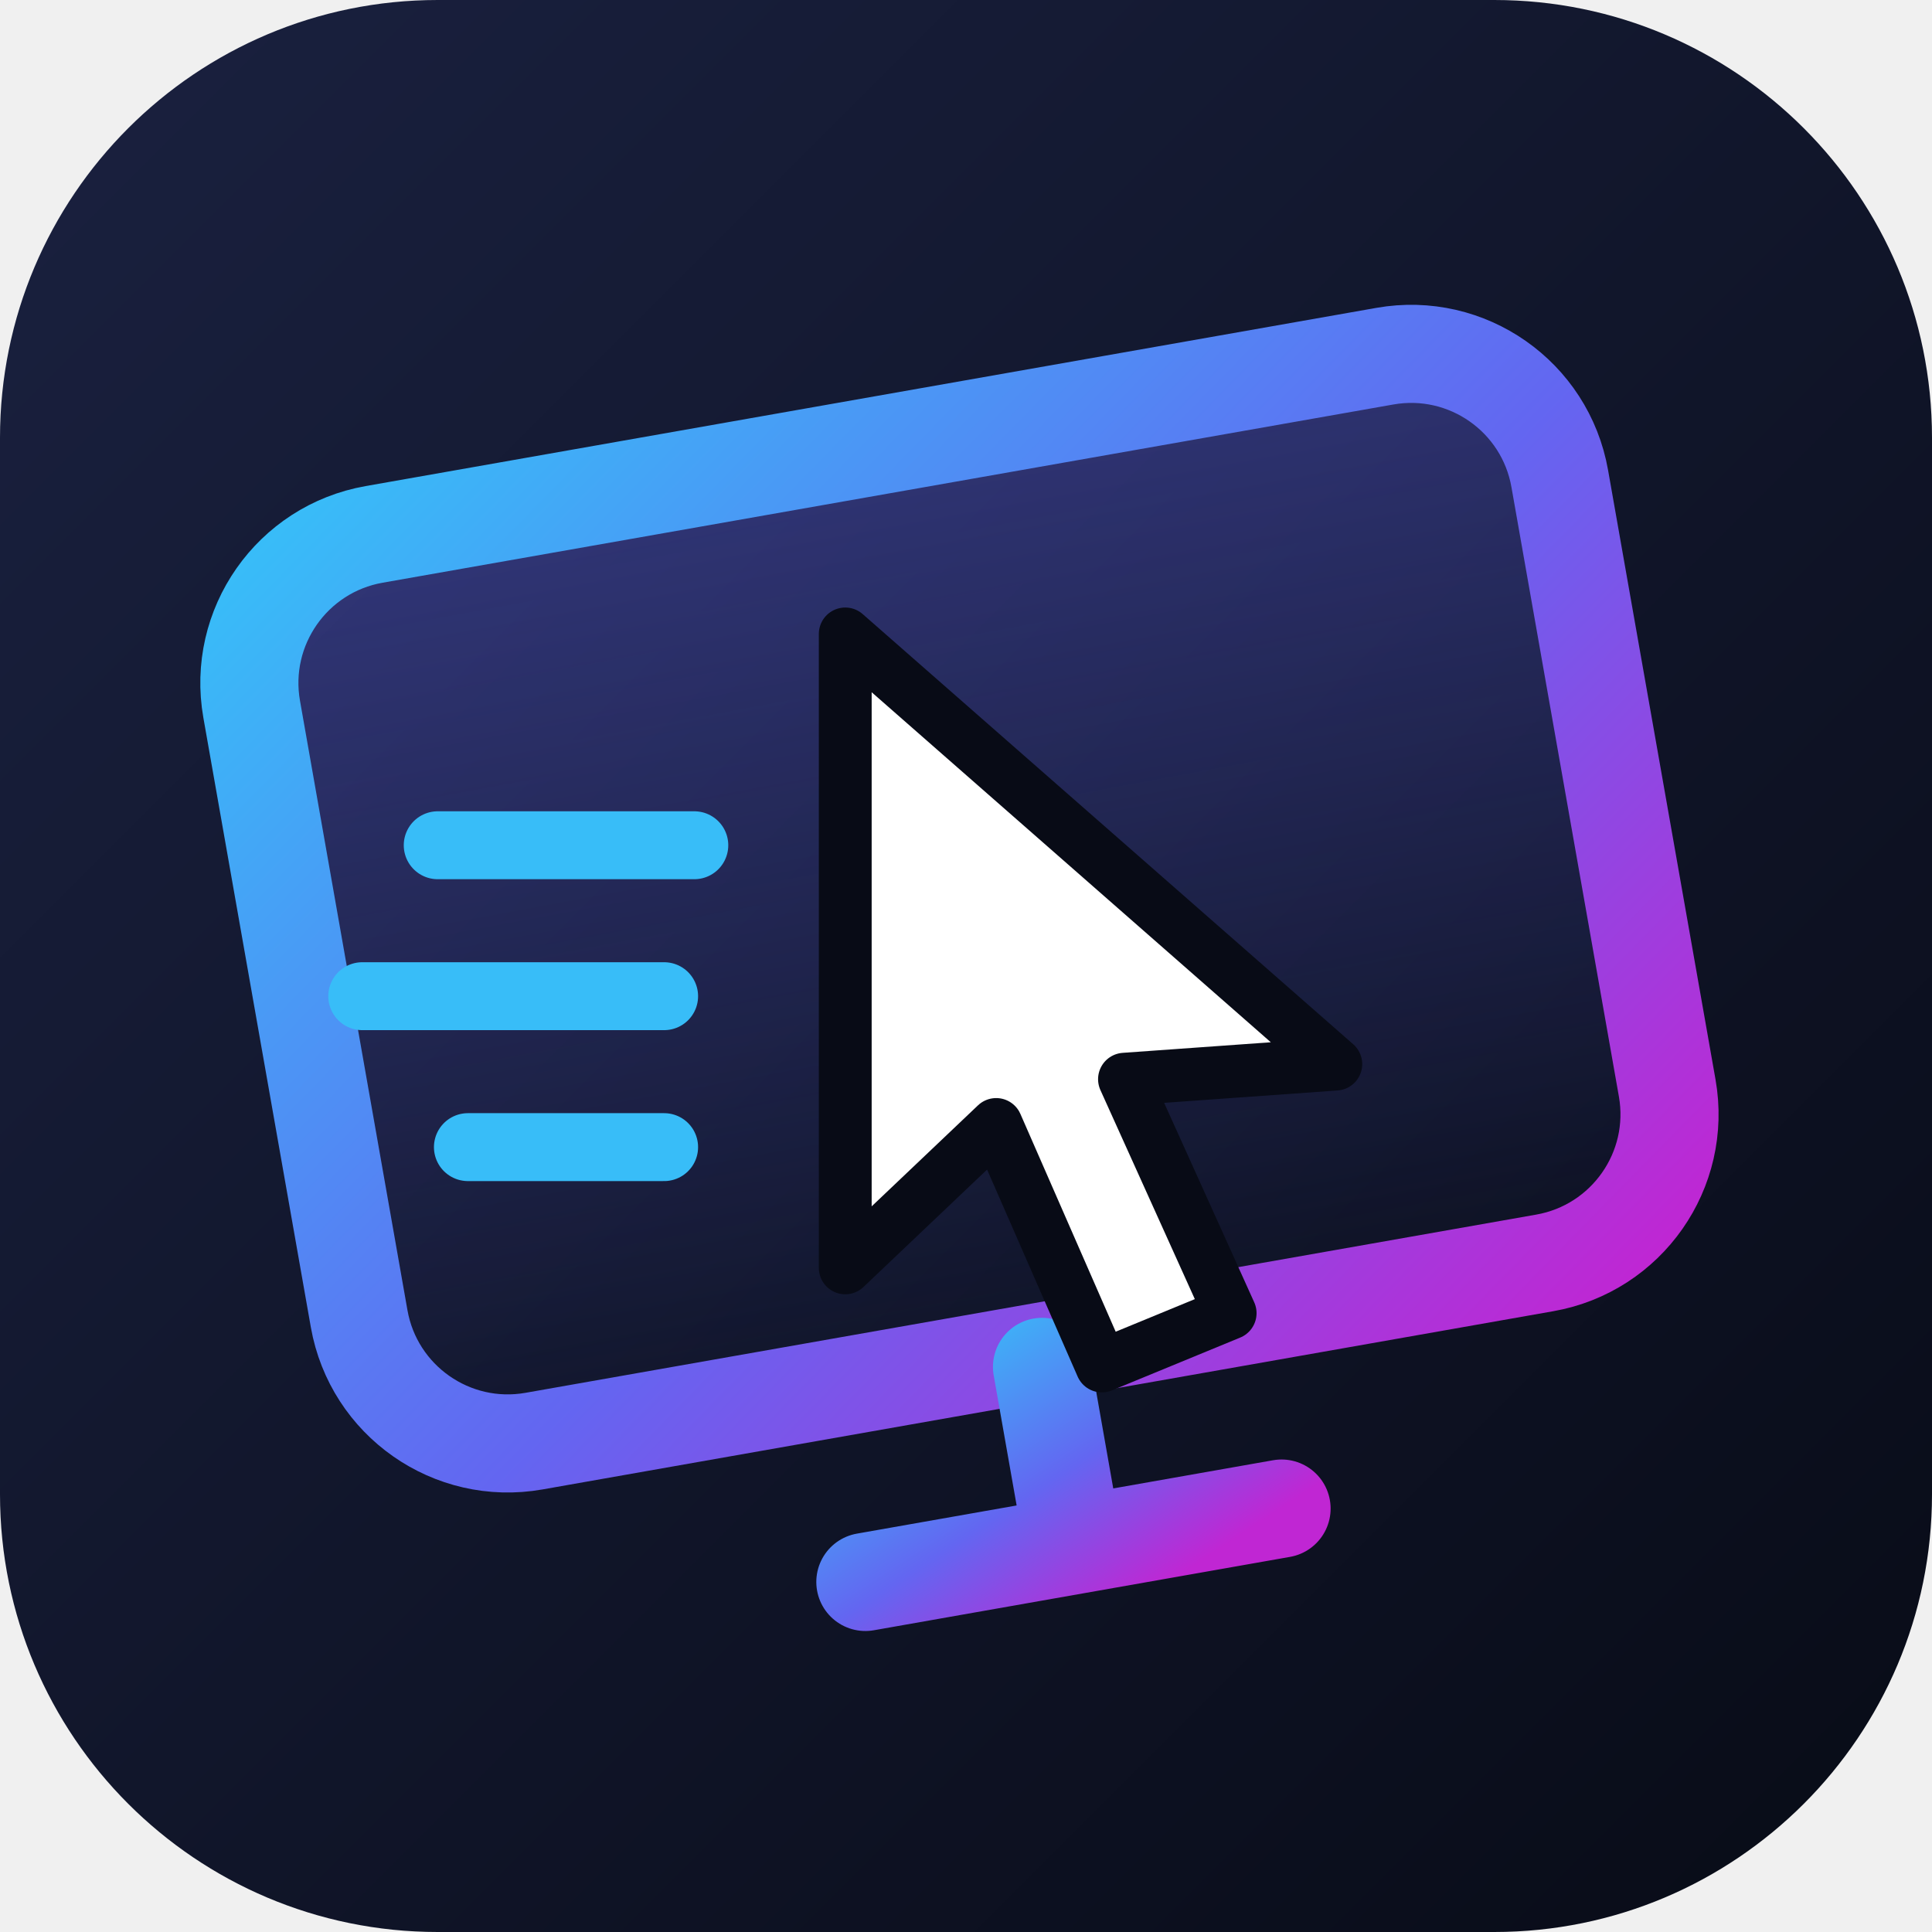
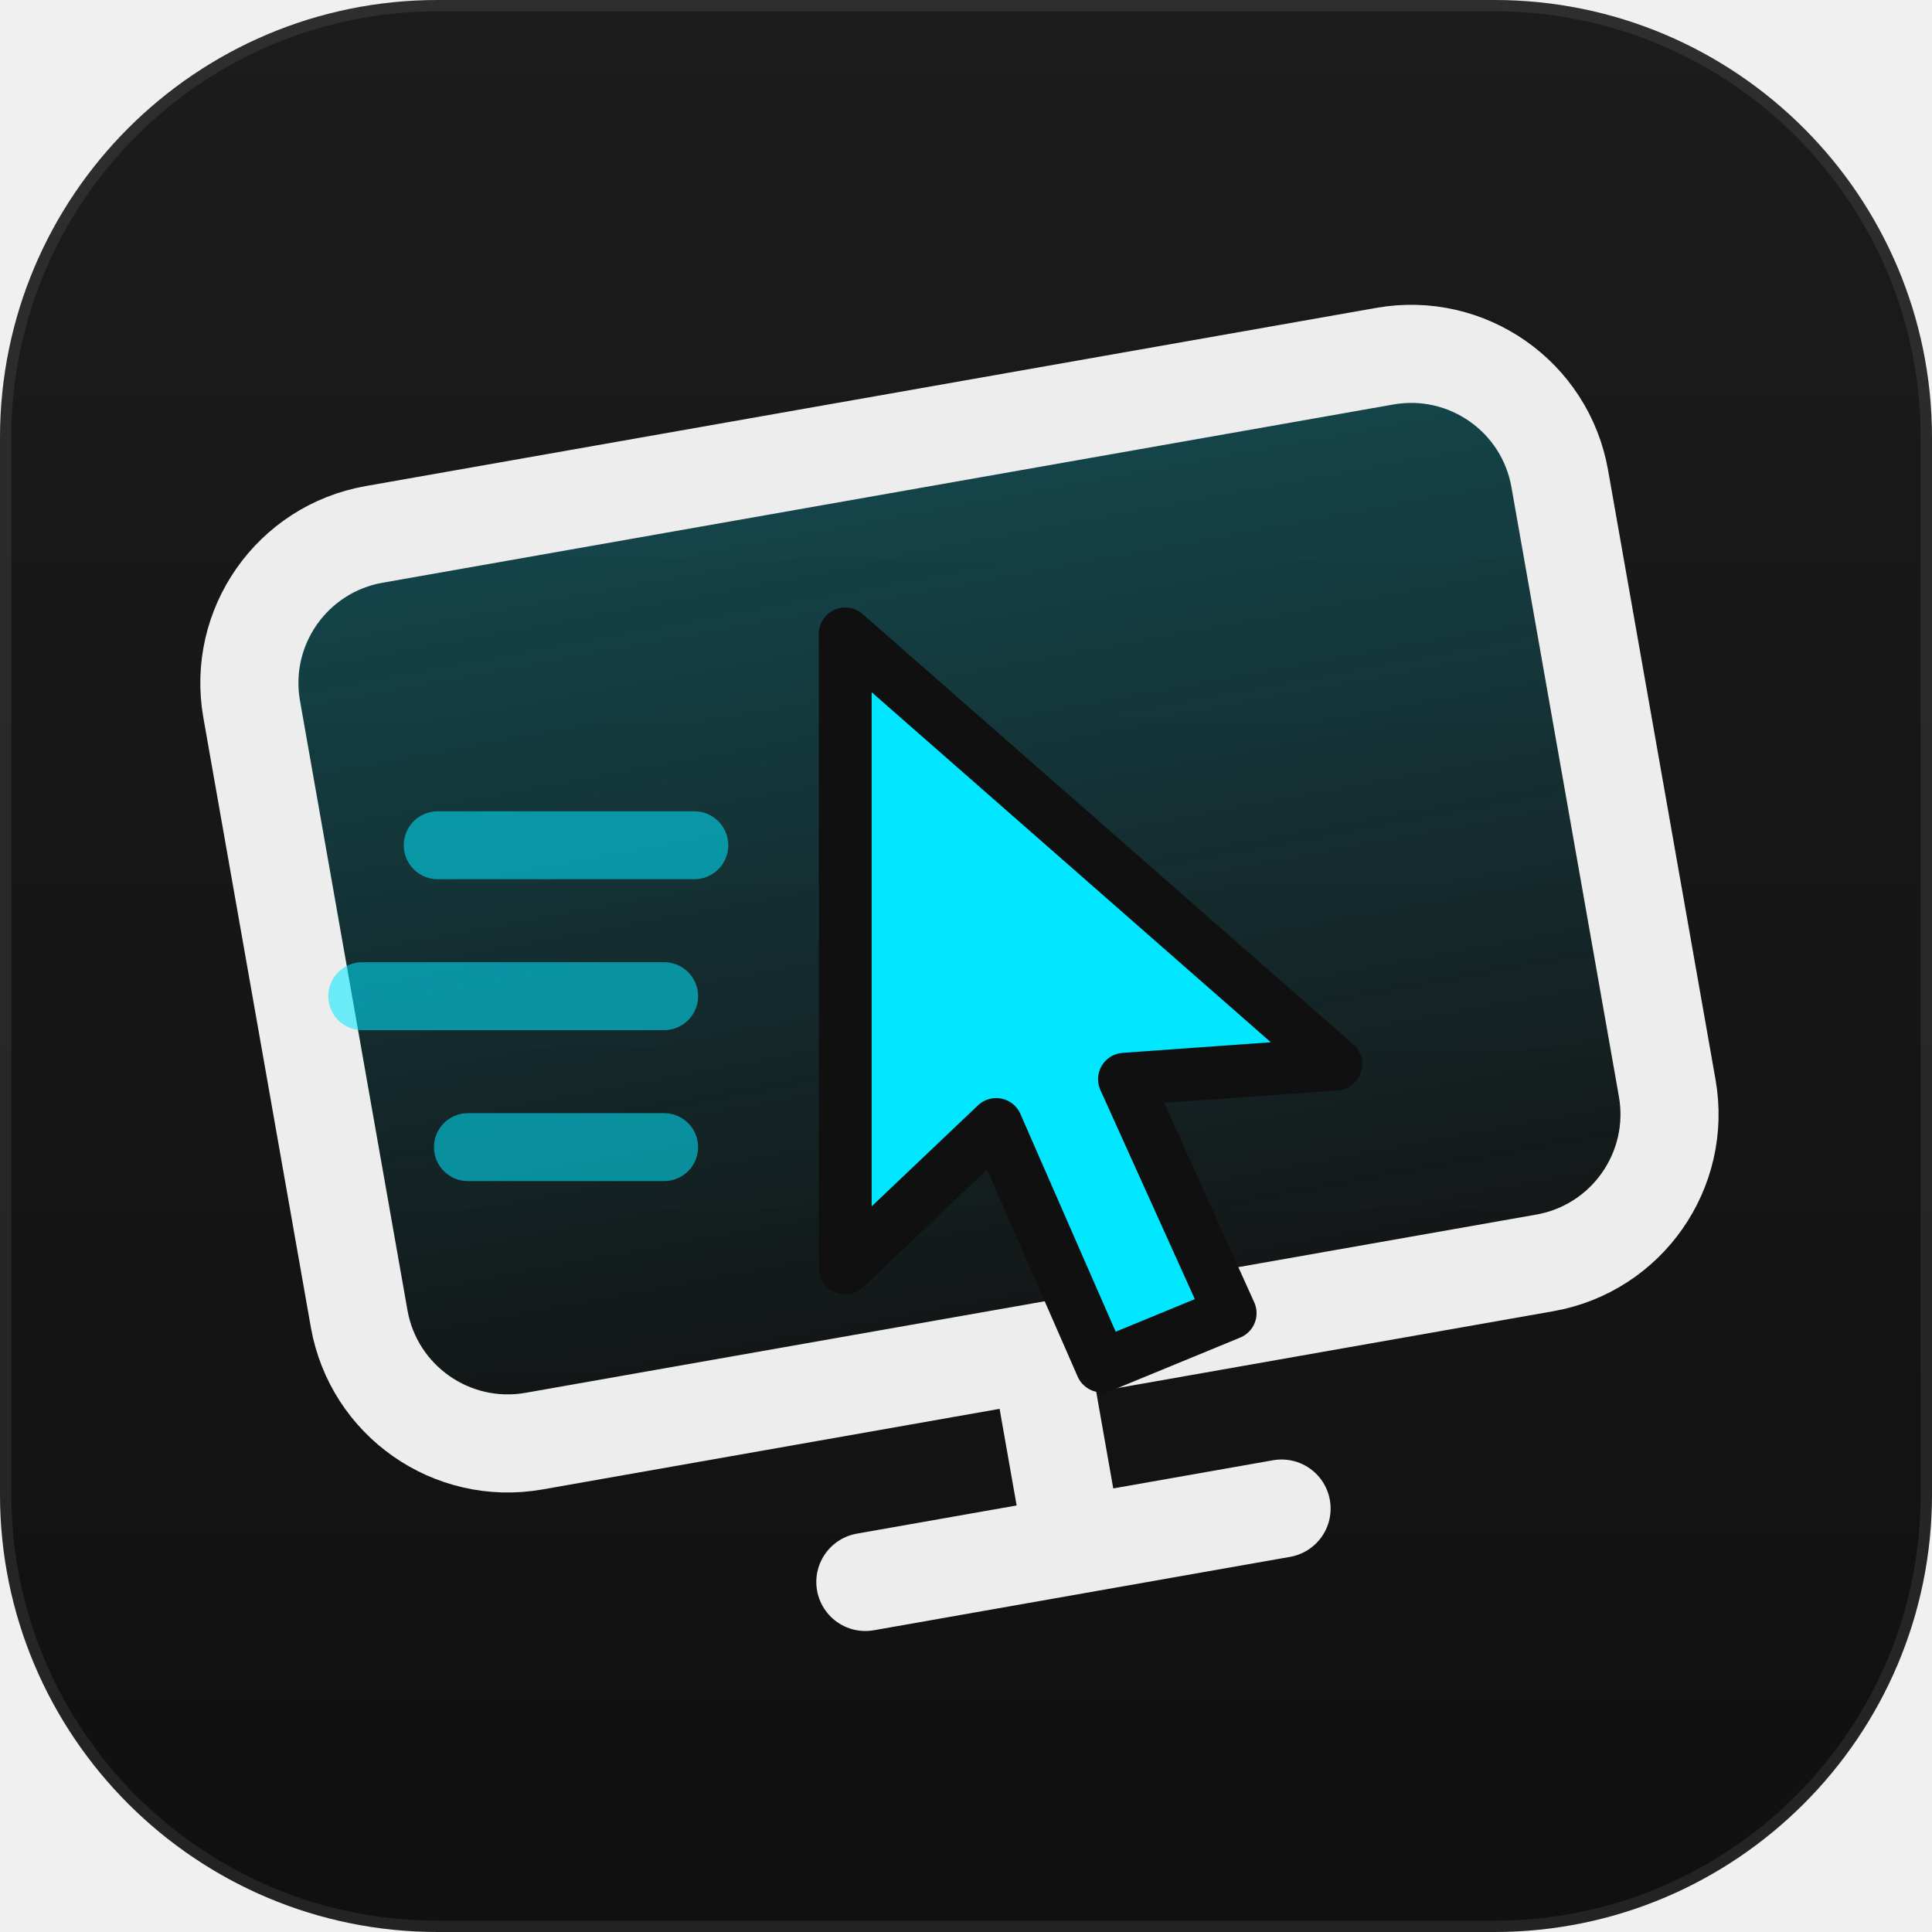
<svg xmlns="http://www.w3.org/2000/svg" viewBox="0 0 256 256" width="256" height="256">
  <defs>
-     <linearGradient id="bg" x1="0" y1="0" x2="1" y2="1">
-       <stop offset="0" stop-color="#1a2140" />
-       <stop offset="1" stop-color="#080b16" />
+     <linearGradient id="bg" x1="0" y1="0" x2="0" y2="1">
+       <stop offset="0" stop-color="#1c1c1c" />
+       <stop offset="1" stop-color="#101010" />
    </linearGradient>
-     <linearGradient id="edge" x1="0" y1="0" x2="1" y2="1">
-       <stop offset="0" stop-color="#38bdf8" />
-       <stop offset=".55" stop-color="#6366f1" />
-       <stop offset="1" stop-color="#c026d3" />
-     </linearGradient>
-     <linearGradient id="screen" x1="0" y1="0" x2="0" y2="1">
-       <stop offset="0" stop-color="#6366f1" stop-opacity=".35" />
-       <stop offset="1" stop-color="#6366f1" stop-opacity="0" />
+     <linearGradient id="glow" x1="0" y1="0" x2="0" y2="1">
+       <stop offset="0" stop-color="#00e7ff" stop-opacity=".22" />
+       <stop offset="1" stop-color="#00e7ff" stop-opacity="0" />
    </linearGradient>
  </defs>
  <rect width="256" height="256" rx="58" fill="url(#bg)" />
+   <rect x=".75" y=".75" width="254.5" height="254.5" rx="57.25" fill="none" stroke="#ffffff" stroke-opacity=".08" stroke-width="1.5" />
  <g transform="rotate(-10 128 124)">
-     <rect x="40" y="58" width="176" height="122" rx="20" fill="url(#screen)" stroke="url(#edge)" stroke-width="13" />
-     <path d="M100 206h56M128 182v22" stroke="url(#edge)" stroke-width="13" stroke-linecap="round" />
+     <rect x="40" y="58" width="176" height="122" rx="20" fill="url(#glow)" stroke="#ededed" stroke-width="13" />
+     <path d="M100 206h56M128 182v22" stroke="#ededed" stroke-width="13" stroke-linecap="round" />
  </g>
-   <path d="M58 112h34M48 132h40M62 152h26" stroke="#38bdf8" stroke-width="9" stroke-linecap="round" />
-   <path d="M112 84v84l20-19 14 32 17-7-14-31 28-2z" fill="#fff" stroke="#080b16" stroke-width="7" stroke-linejoin="round" />
+   <path d="M58 112h34M48 132h40M62 152h26" stroke="#00e7ff" stroke-opacity=".55" stroke-width="9" stroke-linecap="round" />
+   <path d="M112 84v84l20-19 14 32 17-7-14-31 28-2z" fill="#00e7ff" stroke="#101010" stroke-width="7" stroke-linejoin="round" />
</svg>
